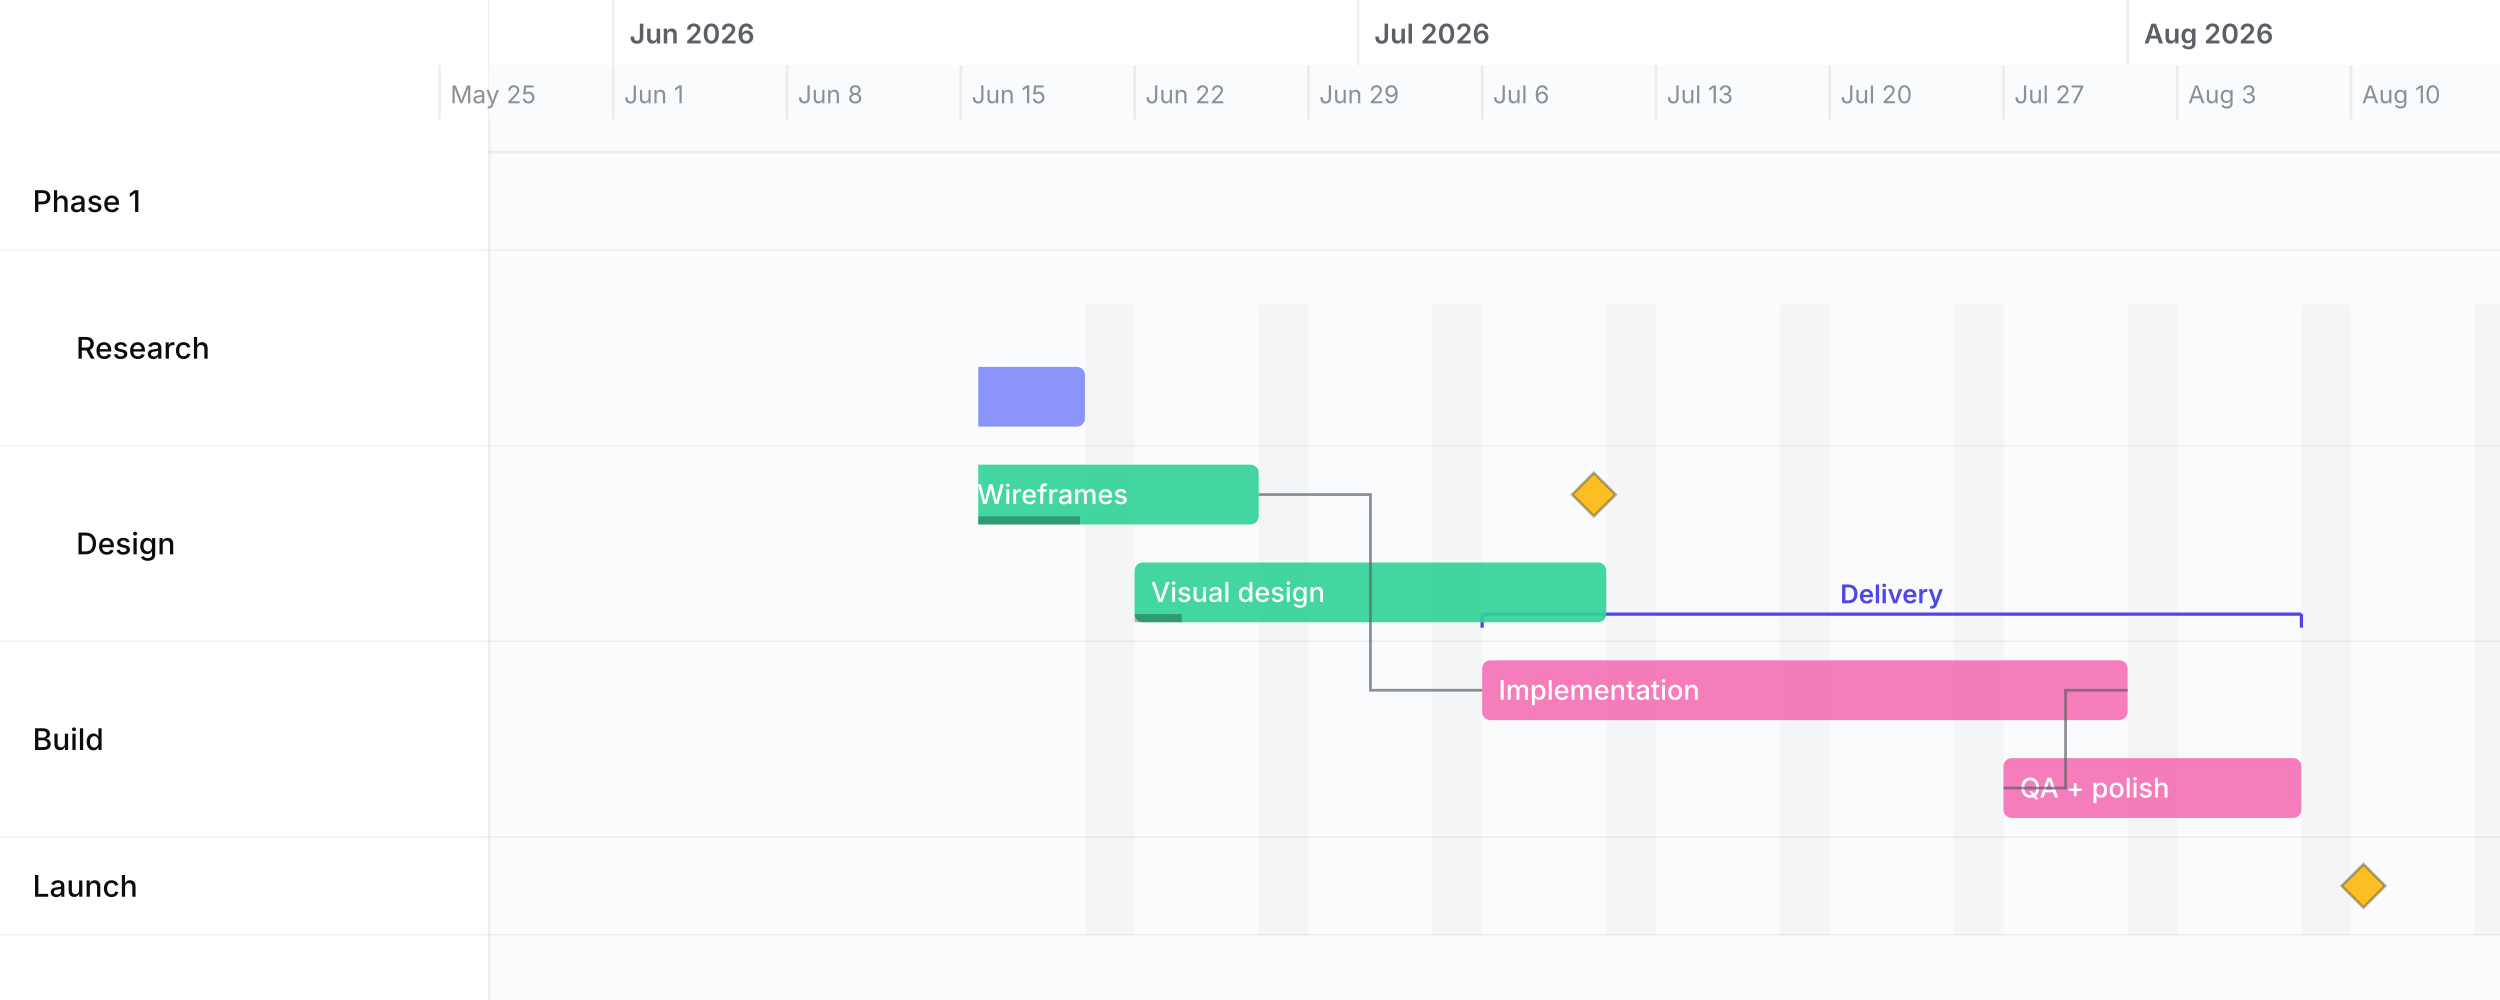
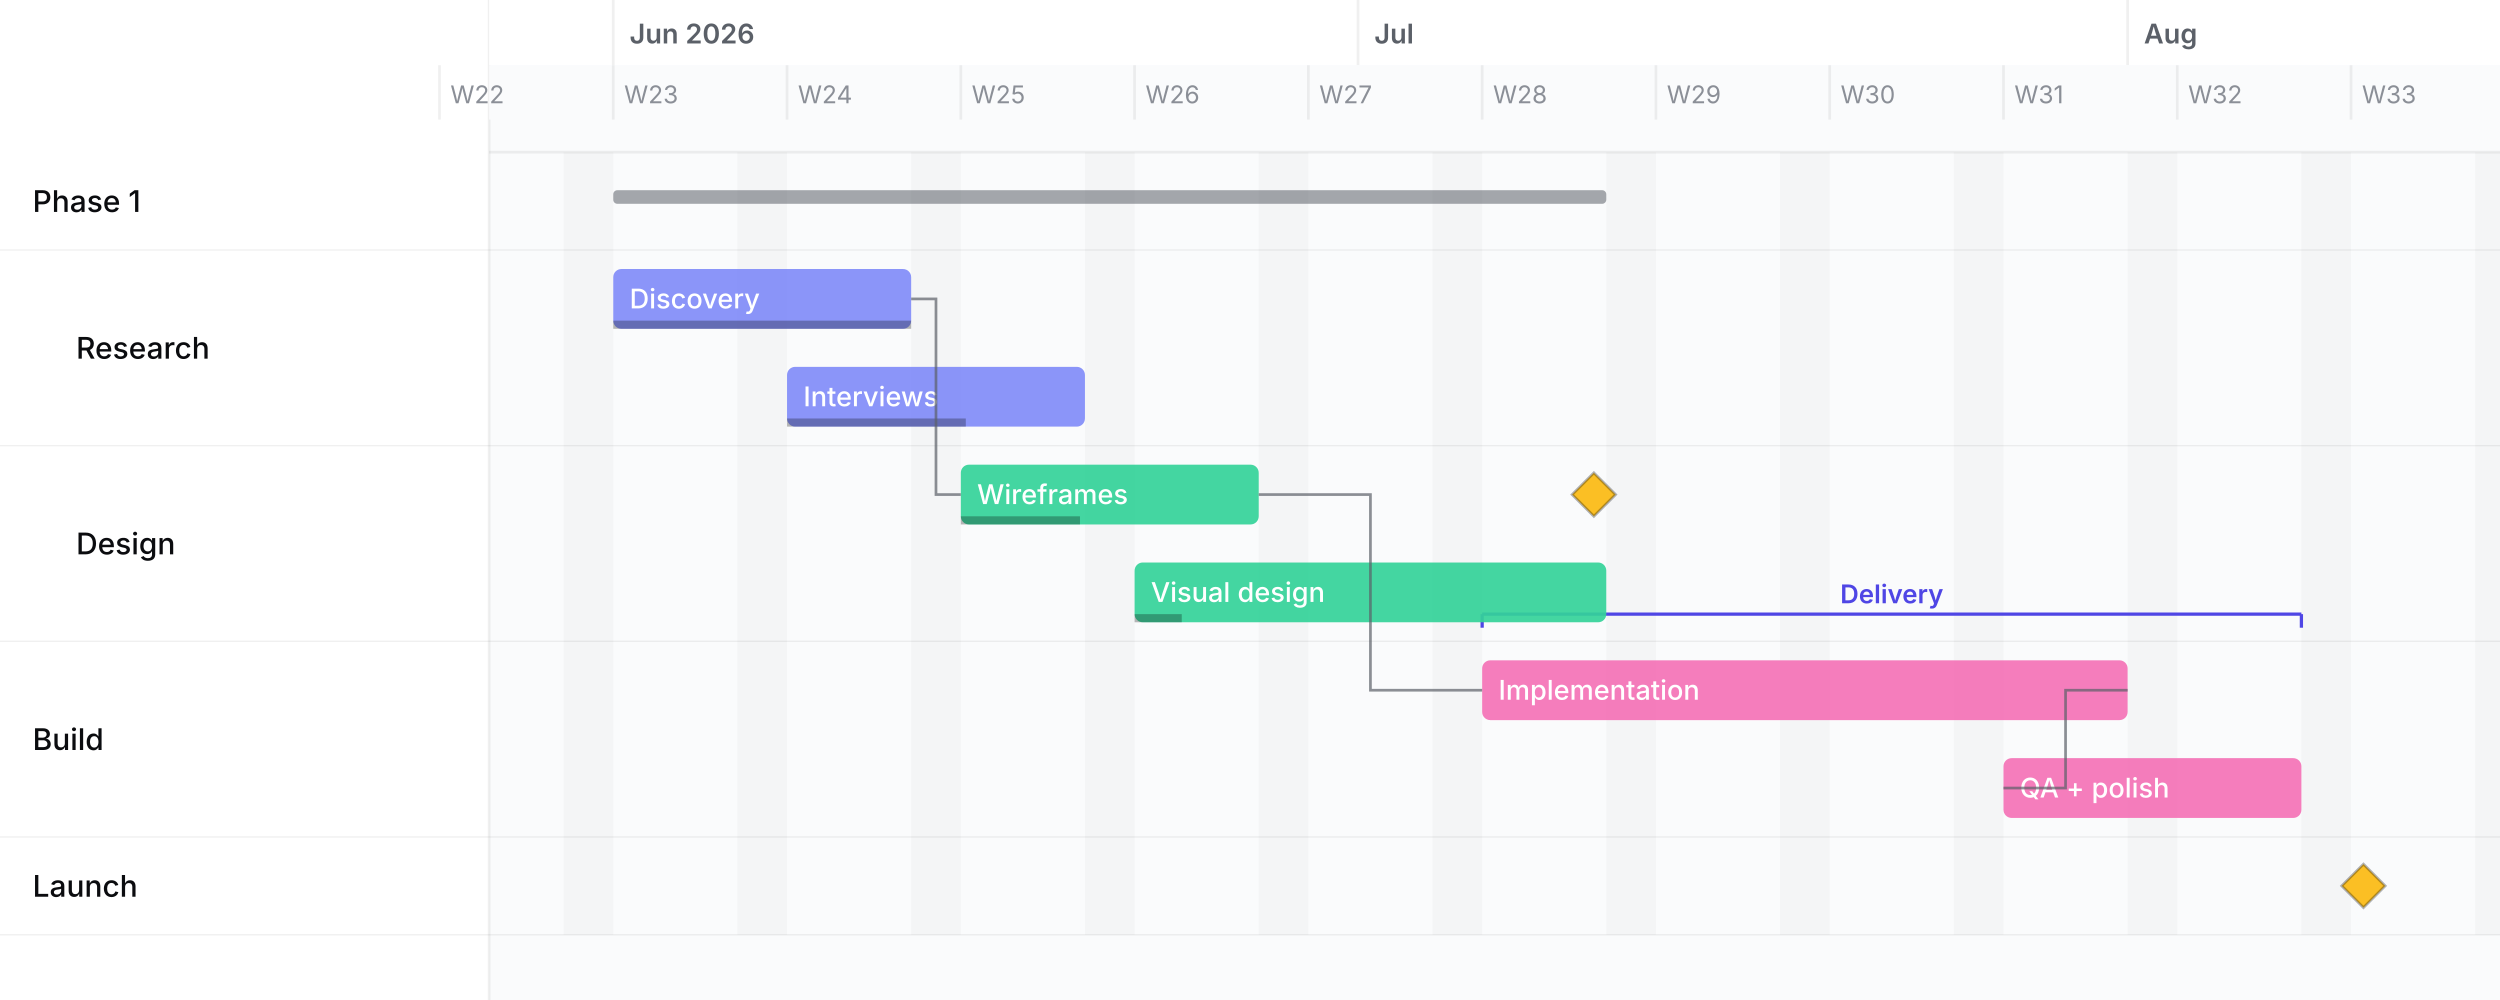
<svg width="920" height="368" viewBox="0 0 920 368" preserveAspectRatio="xMidYMid meet" style="width:100%;height:100%;display:block;background:var(--pp-bg, #fafbfc);color:var(--pp-text, #0b0c0f);font-family:Inter, -apple-system, BlinkMacSystemFont, &quot;Segoe UI&quot;, system-ui, sans-serif" data-theme="light" role="img" aria-label="Gantt chart: Q3 Launch Plan">
  <defs>
    <linearGradient id="pp-embed-grad" x1="0" y1="0" x2="1" y2="1">
      <stop offset="0%" stop-color="#7c83ff" />
      <stop offset="55%" stop-color="#a78bfa" />
      <stop offset="100%" stop-color="#fb7185" />
    </linearGradient>
    <clipPath id="pp-clip-Q3LaunchPlan">
      <rect x="180" y="56" width="740" height="312" />
    </clipPath>
  </defs>
  <rect x="0" y="0" width="920" height="368" fill="var(--pp-bg, #fafbfc)" />
  <rect x="0" y="0" width="180" height="368" fill="var(--pp-bg-panel, #ffffff)" />
  <line x1="180" y1="0" x2="180" y2="368" stroke="var(--pp-border-hair, rgba(0,0,0,0.06))" />
  <g transform="translate(180 0)">
    <rect x="0" y="0" width="740" height="24" fill="var(--pp-bg-panel, #ffffff)" />
    <g transform="translate(-237.5309 0)">
      <line x1="0" y1="0" x2="0" y2="24" stroke="var(--pp-border-hair, rgba(0,0,0,0.06))" />
-       <text x="6" y="16" fill="var(--pp-text-soft, #5b6068)" font-size="10" font-weight="600">May 2026</text>
+       <text x="6" y="16" fill="var(--pp-text-soft, #5b6068)" font-size="10" font-weight="600">May</text>
    </g>
    <g transform="translate(45.67901 0)">
      <line x1="0" y1="0" x2="0" y2="24" stroke="var(--pp-border-hair, rgba(0,0,0,0.06))" />
      <text x="6" y="16" fill="var(--pp-text-soft, #5b6068)" font-size="10" font-weight="600">Jun 2026</text>
    </g>
    <g transform="translate(319.7531 0)">
      <line x1="0" y1="0" x2="0" y2="24" stroke="var(--pp-border-hair, rgba(0,0,0,0.06))" />
-       <text x="6" y="16" fill="var(--pp-text-soft, #5b6068)" font-size="10" font-weight="600">Jul 2026</text>
+       <text x="6" y="16" fill="var(--pp-text-soft, #5b6068)" font-size="10" font-weight="600">Jul</text>
    </g>
    <g transform="translate(602.963 0)">
      <line x1="0" y1="0" x2="0" y2="24" stroke="var(--pp-border-hair, rgba(0,0,0,0.06))" />
-       <text x="6" y="16" fill="var(--pp-text-soft, #5b6068)" font-size="10" font-weight="600">Aug 2026</text>
+       <text x="6" y="16" fill="var(--pp-text-soft, #5b6068)" font-size="10" font-weight="600">Aug</text>
    </g>
    <g transform="translate(0 24)">
      <rect x="0" y="0" width="740" height="20" fill="var(--pp-bg, #fafbfc)" />
      <g transform="translate(-18.2716 0)">
        <line x1="0" y1="0" x2="0" y2="20" stroke="var(--pp-border-hair, rgba(0,0,0,0.06))" />
-         <text x="4" y="14" fill="var(--pp-text-dim, #8b8f97)" font-size="9">May 25</text>
+         <text x="4" y="14" fill="var(--pp-text-dim, #8b8f97)" font-size="9">W22</text>
      </g>
      <g transform="translate(45.67901 0)">
        <line x1="0" y1="0" x2="0" y2="20" stroke="var(--pp-border-hair, rgba(0,0,0,0.06))" />
-         <text x="4" y="14" fill="var(--pp-text-dim, #8b8f97)" font-size="9">Jun 1</text>
+         <text x="4" y="14" fill="var(--pp-text-dim, #8b8f97)" font-size="9">W23</text>
      </g>
      <g transform="translate(109.6296 0)">
        <line x1="0" y1="0" x2="0" y2="20" stroke="var(--pp-border-hair, rgba(0,0,0,0.06))" />
-         <text x="4" y="14" fill="var(--pp-text-dim, #8b8f97)" font-size="9">Jun 8</text>
+         <text x="4" y="14" fill="var(--pp-text-dim, #8b8f97)" font-size="9">W24</text>
      </g>
      <g transform="translate(173.5802 0)">
        <line x1="0" y1="0" x2="0" y2="20" stroke="var(--pp-border-hair, rgba(0,0,0,0.06))" />
-         <text x="4" y="14" fill="var(--pp-text-dim, #8b8f97)" font-size="9">Jun 15</text>
+         <text x="4" y="14" fill="var(--pp-text-dim, #8b8f97)" font-size="9">W25</text>
      </g>
      <g transform="translate(237.5309 0)">
        <line x1="0" y1="0" x2="0" y2="20" stroke="var(--pp-border-hair, rgba(0,0,0,0.06))" />
-         <text x="4" y="14" fill="var(--pp-text-dim, #8b8f97)" font-size="9">Jun 22</text>
+         <text x="4" y="14" fill="var(--pp-text-dim, #8b8f97)" font-size="9">W26</text>
      </g>
      <g transform="translate(301.4815 0)">
        <line x1="0" y1="0" x2="0" y2="20" stroke="var(--pp-border-hair, rgba(0,0,0,0.06))" />
-         <text x="4" y="14" fill="var(--pp-text-dim, #8b8f97)" font-size="9">Jun 29</text>
+         <text x="4" y="14" fill="var(--pp-text-dim, #8b8f97)" font-size="9">W27</text>
      </g>
      <g transform="translate(365.4321 0)">
        <line x1="0" y1="0" x2="0" y2="20" stroke="var(--pp-border-hair, rgba(0,0,0,0.06))" />
-         <text x="4" y="14" fill="var(--pp-text-dim, #8b8f97)" font-size="9">Jul 6</text>
+         <text x="4" y="14" fill="var(--pp-text-dim, #8b8f97)" font-size="9">W28</text>
      </g>
      <g transform="translate(429.3827 0)">
        <line x1="0" y1="0" x2="0" y2="20" stroke="var(--pp-border-hair, rgba(0,0,0,0.06))" />
-         <text x="4" y="14" fill="var(--pp-text-dim, #8b8f97)" font-size="9">Jul 13</text>
+         <text x="4" y="14" fill="var(--pp-text-dim, #8b8f97)" font-size="9">W29</text>
      </g>
      <g transform="translate(493.3333 0)">
        <line x1="0" y1="0" x2="0" y2="20" stroke="var(--pp-border-hair, rgba(0,0,0,0.06))" />
-         <text x="4" y="14" fill="var(--pp-text-dim, #8b8f97)" font-size="9">Jul 20</text>
+         <text x="4" y="14" fill="var(--pp-text-dim, #8b8f97)" font-size="9">W30</text>
      </g>
      <g transform="translate(557.284 0)">
        <line x1="0" y1="0" x2="0" y2="20" stroke="var(--pp-border-hair, rgba(0,0,0,0.06))" />
-         <text x="4" y="14" fill="var(--pp-text-dim, #8b8f97)" font-size="9">Jul 27</text>
+         <text x="4" y="14" fill="var(--pp-text-dim, #8b8f97)" font-size="9">W31</text>
      </g>
      <g transform="translate(621.2346 0)">
        <line x1="0" y1="0" x2="0" y2="20" stroke="var(--pp-border-hair, rgba(0,0,0,0.06))" />
-         <text x="4" y="14" fill="var(--pp-text-dim, #8b8f97)" font-size="9">Aug 3</text>
+         <text x="4" y="14" fill="var(--pp-text-dim, #8b8f97)" font-size="9">W32</text>
      </g>
      <g transform="translate(685.1852 0)">
        <line x1="0" y1="0" x2="0" y2="20" stroke="var(--pp-border-hair, rgba(0,0,0,0.06))" />
-         <text x="4" y="14" fill="var(--pp-text-dim, #8b8f97)" font-size="9">Aug 10</text>
+         <text x="4" y="14" fill="var(--pp-text-dim, #8b8f97)" font-size="9">W33</text>
      </g>
      <g transform="translate(749.1358 0)">
        <line x1="0" y1="0" x2="0" y2="20" stroke="var(--pp-border-hair, rgba(0,0,0,0.06))" />
-         <text x="4" y="14" fill="var(--pp-text-dim, #8b8f97)" font-size="9">Aug 17</text>
+         <text x="4" y="14" fill="var(--pp-text-dim, #8b8f97)" font-size="9">W34</text>
      </g>
    </g>
  </g>
  <g transform="translate(0 56)">
    <g transform="translate(0 0)">
      <text x="12" y="22" fill="var(--pp-text, #0b0c0f)" font-size="11" font-weight="500">Phase 1</text>
      <line x1="0" y1="36" x2="920" y2="36" stroke="var(--pp-border-hair, rgba(0,0,0,0.06))" stroke-width="0.5" />
    </g>
    <g transform="translate(0 36)">
      <text x="28" y="40" fill="var(--pp-text, #0b0c0f)" font-size="11" font-weight="500">Research</text>
      <line x1="0" y1="72" x2="920" y2="72" stroke="var(--pp-border-hair, rgba(0,0,0,0.06))" stroke-width="0.5" />
    </g>
    <g transform="translate(0 108)">
      <text x="28" y="40" fill="var(--pp-text, #0b0c0f)" font-size="11" font-weight="500">Design</text>
      <line x1="0" y1="72" x2="920" y2="72" stroke="var(--pp-border-hair, rgba(0,0,0,0.06))" stroke-width="0.5" />
    </g>
    <g transform="translate(0 180)">
      <text x="12" y="40" fill="var(--pp-text, #0b0c0f)" font-size="11" font-weight="500">Build</text>
      <line x1="0" y1="72" x2="920" y2="72" stroke="var(--pp-border-hair, rgba(0,0,0,0.06))" stroke-width="0.5" />
    </g>
    <g transform="translate(0 252)">
      <text x="12" y="22" fill="var(--pp-text, #0b0c0f)" font-size="11" font-weight="500">Launch</text>
      <line x1="0" y1="36" x2="920" y2="36" stroke="var(--pp-border-hair, rgba(0,0,0,0.06))" stroke-width="0.5" />
    </g>
  </g>
-   <g transform="translate(180 56)" clip-path="url(#pp-clip-Q3LaunchPlan)">
-     <rect x="27.407" y="0" width="9.136" height="288" fill="var(--pp-weekend, rgba(0,0,0,0.025))" />
-     <rect x="36.543" y="0" width="9.136" height="288" fill="var(--pp-weekend, rgba(0,0,0,0.025))" />
-     <rect x="91.358" y="0" width="9.136" height="288" fill="var(--pp-weekend, rgba(0,0,0,0.025))" />
-     <rect x="100.494" y="0" width="9.136" height="288" fill="var(--pp-weekend, rgba(0,0,0,0.025))" />
-     <rect x="155.309" y="0" width="9.136" height="288" fill="var(--pp-weekend, rgba(0,0,0,0.025))" />
-     <rect x="164.444" y="0" width="9.136" height="288" fill="var(--pp-weekend, rgba(0,0,0,0.025))" />
-     <rect x="219.259" y="0" width="9.136" height="288" fill="var(--pp-weekend, rgba(0,0,0,0.025))" />
-     <rect x="228.395" y="0" width="9.136" height="288" fill="var(--pp-weekend, rgba(0,0,0,0.025))" />
-     <rect x="283.21" y="0" width="9.136" height="288" fill="var(--pp-weekend, rgba(0,0,0,0.025))" />
-     <rect x="292.346" y="0" width="9.136" height="288" fill="var(--pp-weekend, rgba(0,0,0,0.025))" />
-     <rect x="347.16" y="0" width="9.136" height="288" fill="var(--pp-weekend, rgba(0,0,0,0.025))" />
-     <rect x="356.296" y="0" width="9.136" height="288" fill="var(--pp-weekend, rgba(0,0,0,0.025))" />
-     <rect x="411.111" y="0" width="9.136" height="288" fill="var(--pp-weekend, rgba(0,0,0,0.025))" />
-     <rect x="420.247" y="0" width="9.136" height="288" fill="var(--pp-weekend, rgba(0,0,0,0.025))" />
-     <rect x="475.062" y="0" width="9.136" height="288" fill="var(--pp-weekend, rgba(0,0,0,0.025))" />
-     <rect x="484.198" y="0" width="9.136" height="288" fill="var(--pp-weekend, rgba(0,0,0,0.025))" />
-     <rect x="539.012" y="0" width="9.136" height="288" fill="var(--pp-weekend, rgba(0,0,0,0.025))" />
-     <rect x="548.148" y="0" width="9.136" height="288" fill="var(--pp-weekend, rgba(0,0,0,0.025))" />
-     <rect x="602.963" y="0" width="9.136" height="288" fill="var(--pp-weekend, rgba(0,0,0,0.025))" />
-     <rect x="612.099" y="0" width="9.136" height="288" fill="var(--pp-weekend, rgba(0,0,0,0.025))" />
-     <rect x="666.914" y="0" width="9.136" height="288" fill="var(--pp-weekend, rgba(0,0,0,0.025))" />
-     <rect x="676.049" y="0" width="9.136" height="288" fill="var(--pp-weekend, rgba(0,0,0,0.025))" />
-     <rect x="730.864" y="0" width="9.136" height="288" fill="var(--pp-weekend, rgba(0,0,0,0.025))" />
-     <rect x="740" y="0" width="9.136" height="288" fill="var(--pp-weekend, rgba(0,0,0,0.025))" />
-     <g pointer-events="none">
-       <line x1="365.432" y1="170" x2="666.914" y2="170" stroke="var(--pp-accent, #4f46e5)" stroke-width="1.2" />
-       <line x1="365.432" y1="170" x2="365.432" y2="175" stroke="var(--pp-accent, #4f46e5)" stroke-width="1.2" />
-       <line x1="666.914" y1="170" x2="666.914" y2="175" stroke="var(--pp-accent, #4f46e5)" stroke-width="1.2" />
-       <text x="516.173" y="166" text-anchor="middle" font-size="9.5" font-weight="600" fill="var(--pp-accent, #4f46e5)">Delivery</text>
-     </g>
-     <g pointer-events="none">
-       <rect x="45.679" y="14" width="365.432" height="5" rx="1.5" fill="var(--pp-text-soft, #5b6068)" opacity="0.55" />
-     </g>
-     <g pointer-events="none">
-       <rect x="45.679" y="43" width="109.63" height="22" rx="3" fill="#818CF8" opacity="0.92" />
-       <rect x="45.679" y="62" width="109.63" height="3" fill="var(--pp-bar-progress, rgba(0,0,0,0.28))" />
-       <text x="51.679" y="57.5" font-size="10" fill="white" font-weight="500">Discovery</text>
-     </g>
-     <g pointer-events="none">
-       <rect x="109.63" y="79" width="109.63" height="22" rx="3" fill="#818CF8" opacity="0.92" />
-       <rect x="109.63" y="98" width="65.778" height="3" fill="var(--pp-bar-progress, rgba(0,0,0,0.28))" />
-       <text x="115.63" y="93.5" font-size="10" fill="white" font-weight="500">Interviews</text>
-     </g>
-     <g pointer-events="none">
-       <rect x="173.58" y="115" width="109.63" height="22" rx="3" fill="#34D399" opacity="0.92" />
-       <rect x="173.58" y="134" width="43.852" height="3" fill="var(--pp-bar-progress, rgba(0,0,0,0.28))" />
-       <text x="179.58" y="129.5" font-size="10" fill="white" font-weight="500">Wireframes</text>
-     </g>
-     <g pointer-events="none">
-       <rect x="237.531" y="151" width="173.58" height="22" rx="3" fill="#34D399" opacity="0.92" />
-       <rect x="237.531" y="170" width="17.358" height="3" fill="var(--pp-bar-progress, rgba(0,0,0,0.28))" />
-       <text x="243.531" y="165.5" font-size="10" fill="white" font-weight="500">Visual design</text>
-     </g>
-     <g pointer-events="none">
-       <rect x="365.432" y="187" width="237.531" height="22" rx="3" fill="#F472B6" opacity="0.92" />
-       <text x="371.432" y="201.5" font-size="10" fill="white" font-weight="500">Implementation</text>
-     </g>
-     <g pointer-events="none">
-       <rect x="557.284" y="223" width="109.63" height="22" rx="3" fill="#F472B6" opacity="0.92" />
-       <text x="563.284" y="237.5" font-size="10" fill="white" font-weight="500">QA + polish</text>
-     </g>
-     <g pointer-events="none">
-       <polygon points="406.543,118 414.543,126 406.543,134 398.543,126" fill="#FBBF24" stroke="rgba(0,0,0,0.3)" stroke-width="1" />
-     </g>
-     <g pointer-events="none">
-       <polygon points="689.753,262 697.753,270 689.753,278 681.753,270" fill="#FBBF24" stroke="rgba(0,0,0,0.3)" stroke-width="1" />
-     </g>
-     <path d="M 155.309 54 L 164.444 54 L 164.444 126 L 173.58 126" fill="none" stroke="var(--pp-text-soft, #5b6068)" stroke-width="1" opacity="0.7" pointer-events="none" />
-     <path d="M 283.21 126 L 324.321 126 L 324.321 198 L 365.432 198" fill="none" stroke="var(--pp-text-soft, #5b6068)" stroke-width="1" opacity="0.7" pointer-events="none" />
-     <path d="M 602.963 198 L 580.123 198 L 580.123 234 L 557.284 234" fill="none" stroke="var(--pp-text-soft, #5b6068)" stroke-width="1" opacity="0.7" pointer-events="none" />
+   <g clip-path="url(#pp-clip-Q3LaunchPlan)">
+     <g transform="translate(180 56)">
+       <rect x="27.407" y="0" width="9.136" height="288" fill="var(--pp-weekend, rgba(0,0,0,0.025))" />
+       <rect x="36.543" y="0" width="9.136" height="288" fill="var(--pp-weekend, rgba(0,0,0,0.025))" />
+       <rect x="91.358" y="0" width="9.136" height="288" fill="var(--pp-weekend, rgba(0,0,0,0.025))" />
+       <rect x="100.494" y="0" width="9.136" height="288" fill="var(--pp-weekend, rgba(0,0,0,0.025))" />
+       <rect x="155.309" y="0" width="9.136" height="288" fill="var(--pp-weekend, rgba(0,0,0,0.025))" />
+       <rect x="164.444" y="0" width="9.136" height="288" fill="var(--pp-weekend, rgba(0,0,0,0.025))" />
+       <rect x="219.259" y="0" width="9.136" height="288" fill="var(--pp-weekend, rgba(0,0,0,0.025))" />
+       <rect x="228.395" y="0" width="9.136" height="288" fill="var(--pp-weekend, rgba(0,0,0,0.025))" />
+       <rect x="283.21" y="0" width="9.136" height="288" fill="var(--pp-weekend, rgba(0,0,0,0.025))" />
+       <rect x="292.346" y="0" width="9.136" height="288" fill="var(--pp-weekend, rgba(0,0,0,0.025))" />
+       <rect x="347.16" y="0" width="9.136" height="288" fill="var(--pp-weekend, rgba(0,0,0,0.025))" />
+       <rect x="356.296" y="0" width="9.136" height="288" fill="var(--pp-weekend, rgba(0,0,0,0.025))" />
+       <rect x="411.111" y="0" width="9.136" height="288" fill="var(--pp-weekend, rgba(0,0,0,0.025))" />
+       <rect x="420.247" y="0" width="9.136" height="288" fill="var(--pp-weekend, rgba(0,0,0,0.025))" />
+       <rect x="475.062" y="0" width="9.136" height="288" fill="var(--pp-weekend, rgba(0,0,0,0.025))" />
+       <rect x="484.198" y="0" width="9.136" height="288" fill="var(--pp-weekend, rgba(0,0,0,0.025))" />
+       <rect x="539.012" y="0" width="9.136" height="288" fill="var(--pp-weekend, rgba(0,0,0,0.025))" />
+       <rect x="548.148" y="0" width="9.136" height="288" fill="var(--pp-weekend, rgba(0,0,0,0.025))" />
+       <rect x="602.963" y="0" width="9.136" height="288" fill="var(--pp-weekend, rgba(0,0,0,0.025))" />
+       <rect x="612.099" y="0" width="9.136" height="288" fill="var(--pp-weekend, rgba(0,0,0,0.025))" />
+       <rect x="666.914" y="0" width="9.136" height="288" fill="var(--pp-weekend, rgba(0,0,0,0.025))" />
+       <rect x="676.049" y="0" width="9.136" height="288" fill="var(--pp-weekend, rgba(0,0,0,0.025))" />
+       <rect x="730.864" y="0" width="9.136" height="288" fill="var(--pp-weekend, rgba(0,0,0,0.025))" />
+       <rect x="740" y="0" width="9.136" height="288" fill="var(--pp-weekend, rgba(0,0,0,0.025))" />
+       <g pointer-events="none">
+         <line x1="365.432" y1="170" x2="666.914" y2="170" stroke="var(--pp-accent, #4f46e5)" stroke-width="1.2" />
+         <line x1="365.432" y1="170" x2="365.432" y2="175" stroke="var(--pp-accent, #4f46e5)" stroke-width="1.2" />
+         <line x1="666.914" y1="170" x2="666.914" y2="175" stroke="var(--pp-accent, #4f46e5)" stroke-width="1.2" />
+         <text x="516.173" y="166" text-anchor="middle" font-size="9.5" font-weight="600" fill="var(--pp-accent, #4f46e5)">Delivery</text>
+       </g>
+       <g pointer-events="none">
+         <rect x="45.679" y="14" width="365.432" height="5" rx="1.5" fill="var(--pp-text-soft, #5b6068)" opacity="0.55" />
+       </g>
+       <g pointer-events="none">
+         <rect x="45.679" y="43" width="109.63" height="22" rx="3" fill="#818CF8" opacity="0.92" />
+         <rect x="45.679" y="62" width="109.63" height="3" fill="var(--pp-bar-progress, rgba(0,0,0,0.28))" />
+         <text x="51.679" y="57.5" font-size="10" fill="white" font-weight="500">Discovery</text>
+       </g>
+       <g pointer-events="none">
+         <rect x="109.63" y="79" width="109.63" height="22" rx="3" fill="#818CF8" opacity="0.92" />
+         <rect x="109.63" y="98" width="65.778" height="3" fill="var(--pp-bar-progress, rgba(0,0,0,0.28))" />
+         <text x="115.63" y="93.5" font-size="10" fill="white" font-weight="500">Interviews</text>
+       </g>
+       <g pointer-events="none">
+         <rect x="173.58" y="115" width="109.63" height="22" rx="3" fill="#34D399" opacity="0.92" />
+         <rect x="173.58" y="134" width="43.852" height="3" fill="var(--pp-bar-progress, rgba(0,0,0,0.28))" />
+         <text x="179.58" y="129.5" font-size="10" fill="white" font-weight="500">Wireframes</text>
+       </g>
+       <g pointer-events="none">
+         <rect x="237.531" y="151" width="173.58" height="22" rx="3" fill="#34D399" opacity="0.92" />
+         <rect x="237.531" y="170" width="17.358" height="3" fill="var(--pp-bar-progress, rgba(0,0,0,0.28))" />
+         <text x="243.531" y="165.5" font-size="10" fill="white" font-weight="500">Visual design</text>
+       </g>
+       <g pointer-events="none">
+         <rect x="365.432" y="187" width="237.531" height="22" rx="3" fill="#F472B6" opacity="0.92" />
+         <text x="371.432" y="201.5" font-size="10" fill="white" font-weight="500">Implementation</text>
+       </g>
+       <g pointer-events="none">
+         <rect x="557.284" y="223" width="109.63" height="22" rx="3" fill="#F472B6" opacity="0.92" />
+         <text x="563.284" y="237.5" font-size="10" fill="white" font-weight="500">QA + polish</text>
+       </g>
+       <g pointer-events="none">
+         <polygon points="406.543,118 414.543,126 406.543,134 398.543,126" fill="#FBBF24" stroke="rgba(0,0,0,0.3)" stroke-width="1" />
+       </g>
+       <g pointer-events="none">
+         <polygon points="689.753,262 697.753,270 689.753,278 681.753,270" fill="#FBBF24" stroke="rgba(0,0,0,0.3)" stroke-width="1" />
+       </g>
+       <path d="M 155.309 54 L 164.444 54 L 164.444 126 L 173.58 126" fill="none" stroke="var(--pp-text-soft, #5b6068)" stroke-width="1" opacity="0.7" pointer-events="none" />
+       <path d="M 283.21 126 L 324.321 126 L 324.321 198 L 365.432 198" fill="none" stroke="var(--pp-text-soft, #5b6068)" stroke-width="1" opacity="0.7" pointer-events="none" />
+       <path d="M 602.963 198 L 580.123 198 L 580.123 234 L 557.284 234" fill="none" stroke="var(--pp-text-soft, #5b6068)" stroke-width="1" opacity="0.7" pointer-events="none" />
+     </g>
  </g>
  <line x1="180" y1="56" x2="920" y2="56" stroke="var(--pp-border-hair, rgba(0,0,0,0.06))" />
  <style>
        svg[data-theme='light'] {
          --pp-bg: #fafbfc;
          --pp-bg-panel: #ffffff;
          --pp-text: #0b0c0f;
          --pp-text-soft: #5b6068;
          --pp-text-dim: #8b8f97;
          --pp-border-hair: rgba(0, 0, 0, 0.06);
          --pp-weekend: rgba(0, 0, 0, 0.025);
          --pp-accent: #4f46e5;
          --pp-today: #f87171;
          --pp-deadline: #fbbf24;
          --pp-bar-progress: rgba(0, 0, 0, 0.28);
        }
        svg[data-theme='dark'] {
          --pp-bg: #0b0c0f;
          --pp-bg-panel: #101216;
          --pp-text: #f0f1f3;
          --pp-text-soft: #a1a5ad;
          --pp-text-dim: #6b7079;
          --pp-border-hair: rgba(255, 255, 255, 0.06);
          --pp-weekend: rgba(255, 255, 255, 0.025);
          --pp-accent: #818cf8;
          --pp-today: #f87171;
          --pp-deadline: #fbbf24;
          --pp-bar-progress: rgba(0, 0, 0, 0.45);
        }
        svg[data-theme='print'] {
          --pp-bg: #ffffff;
          --pp-bg-panel: #ffffff;
          --pp-text: #000000;
          --pp-text-soft: #333333;
          --pp-text-dim: #777777;
          --pp-border-hair: #cccccc;
          --pp-weekend: #f3f3f3;
          --pp-accent: #000000;
          --pp-today: #d00000;
          --pp-deadline: #aa6000;
          --pp-bar-progress: rgba(0, 0, 0, 0.35);
        }
      </style>
</svg>
